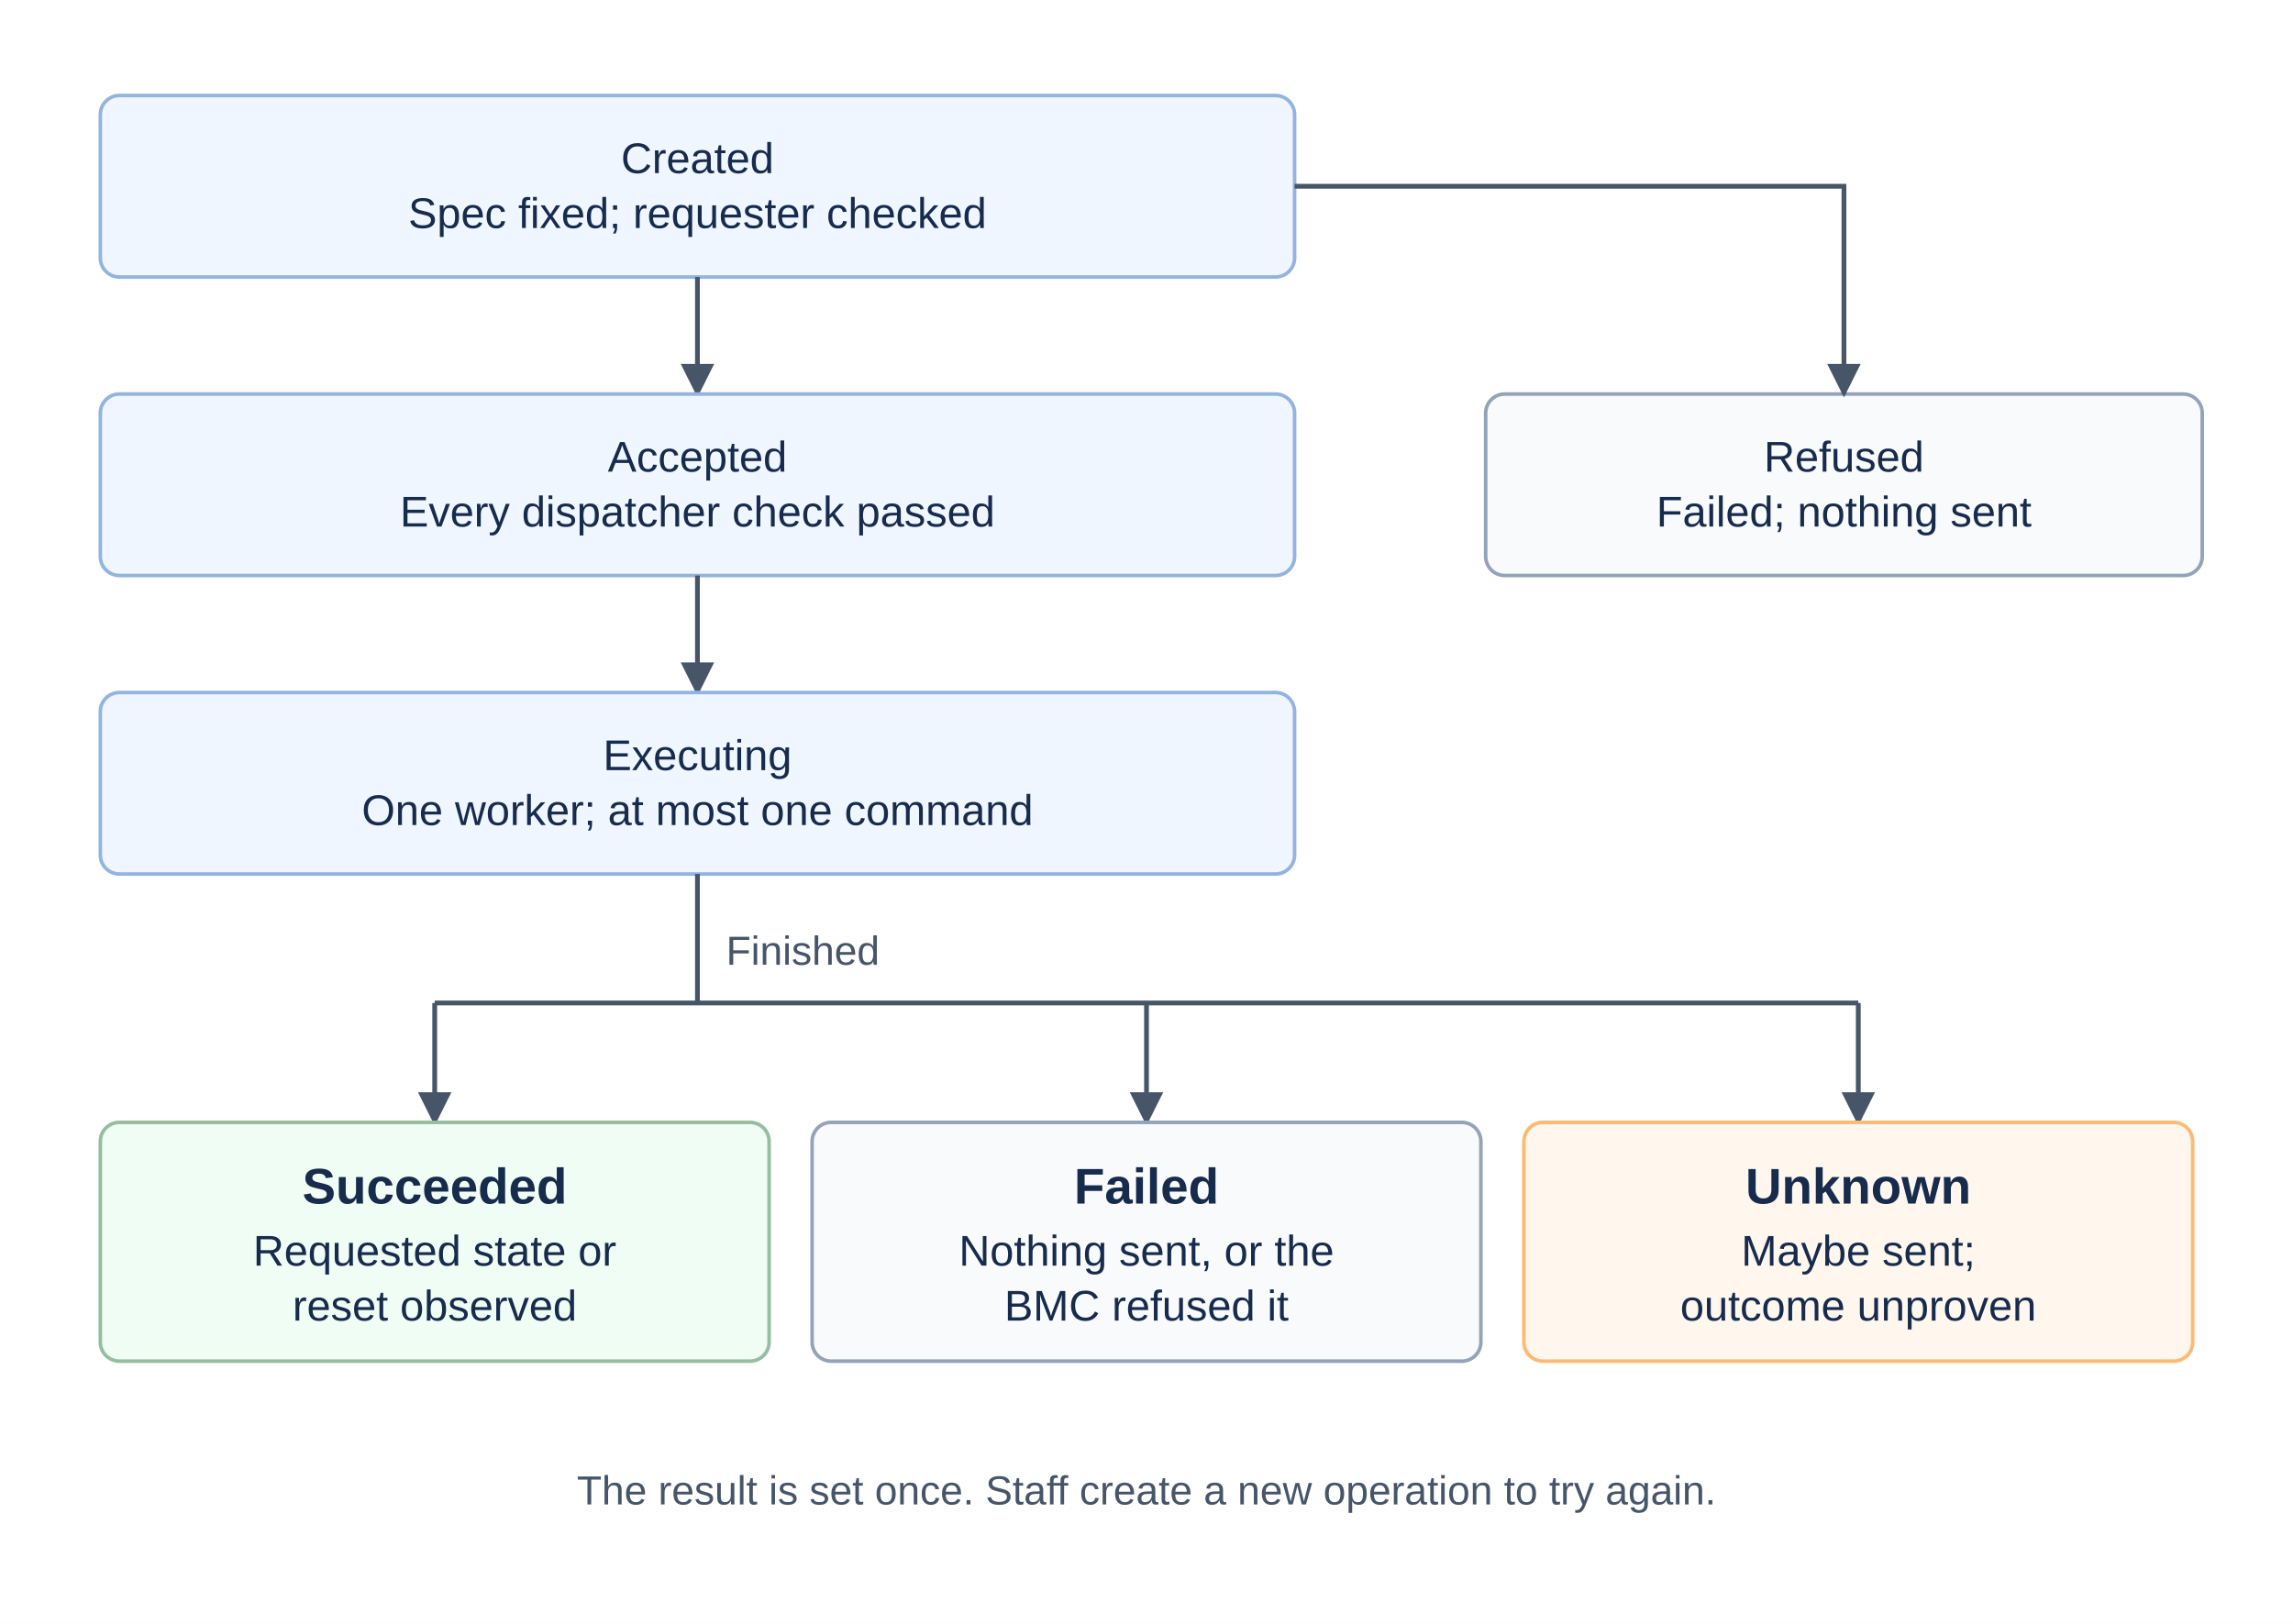
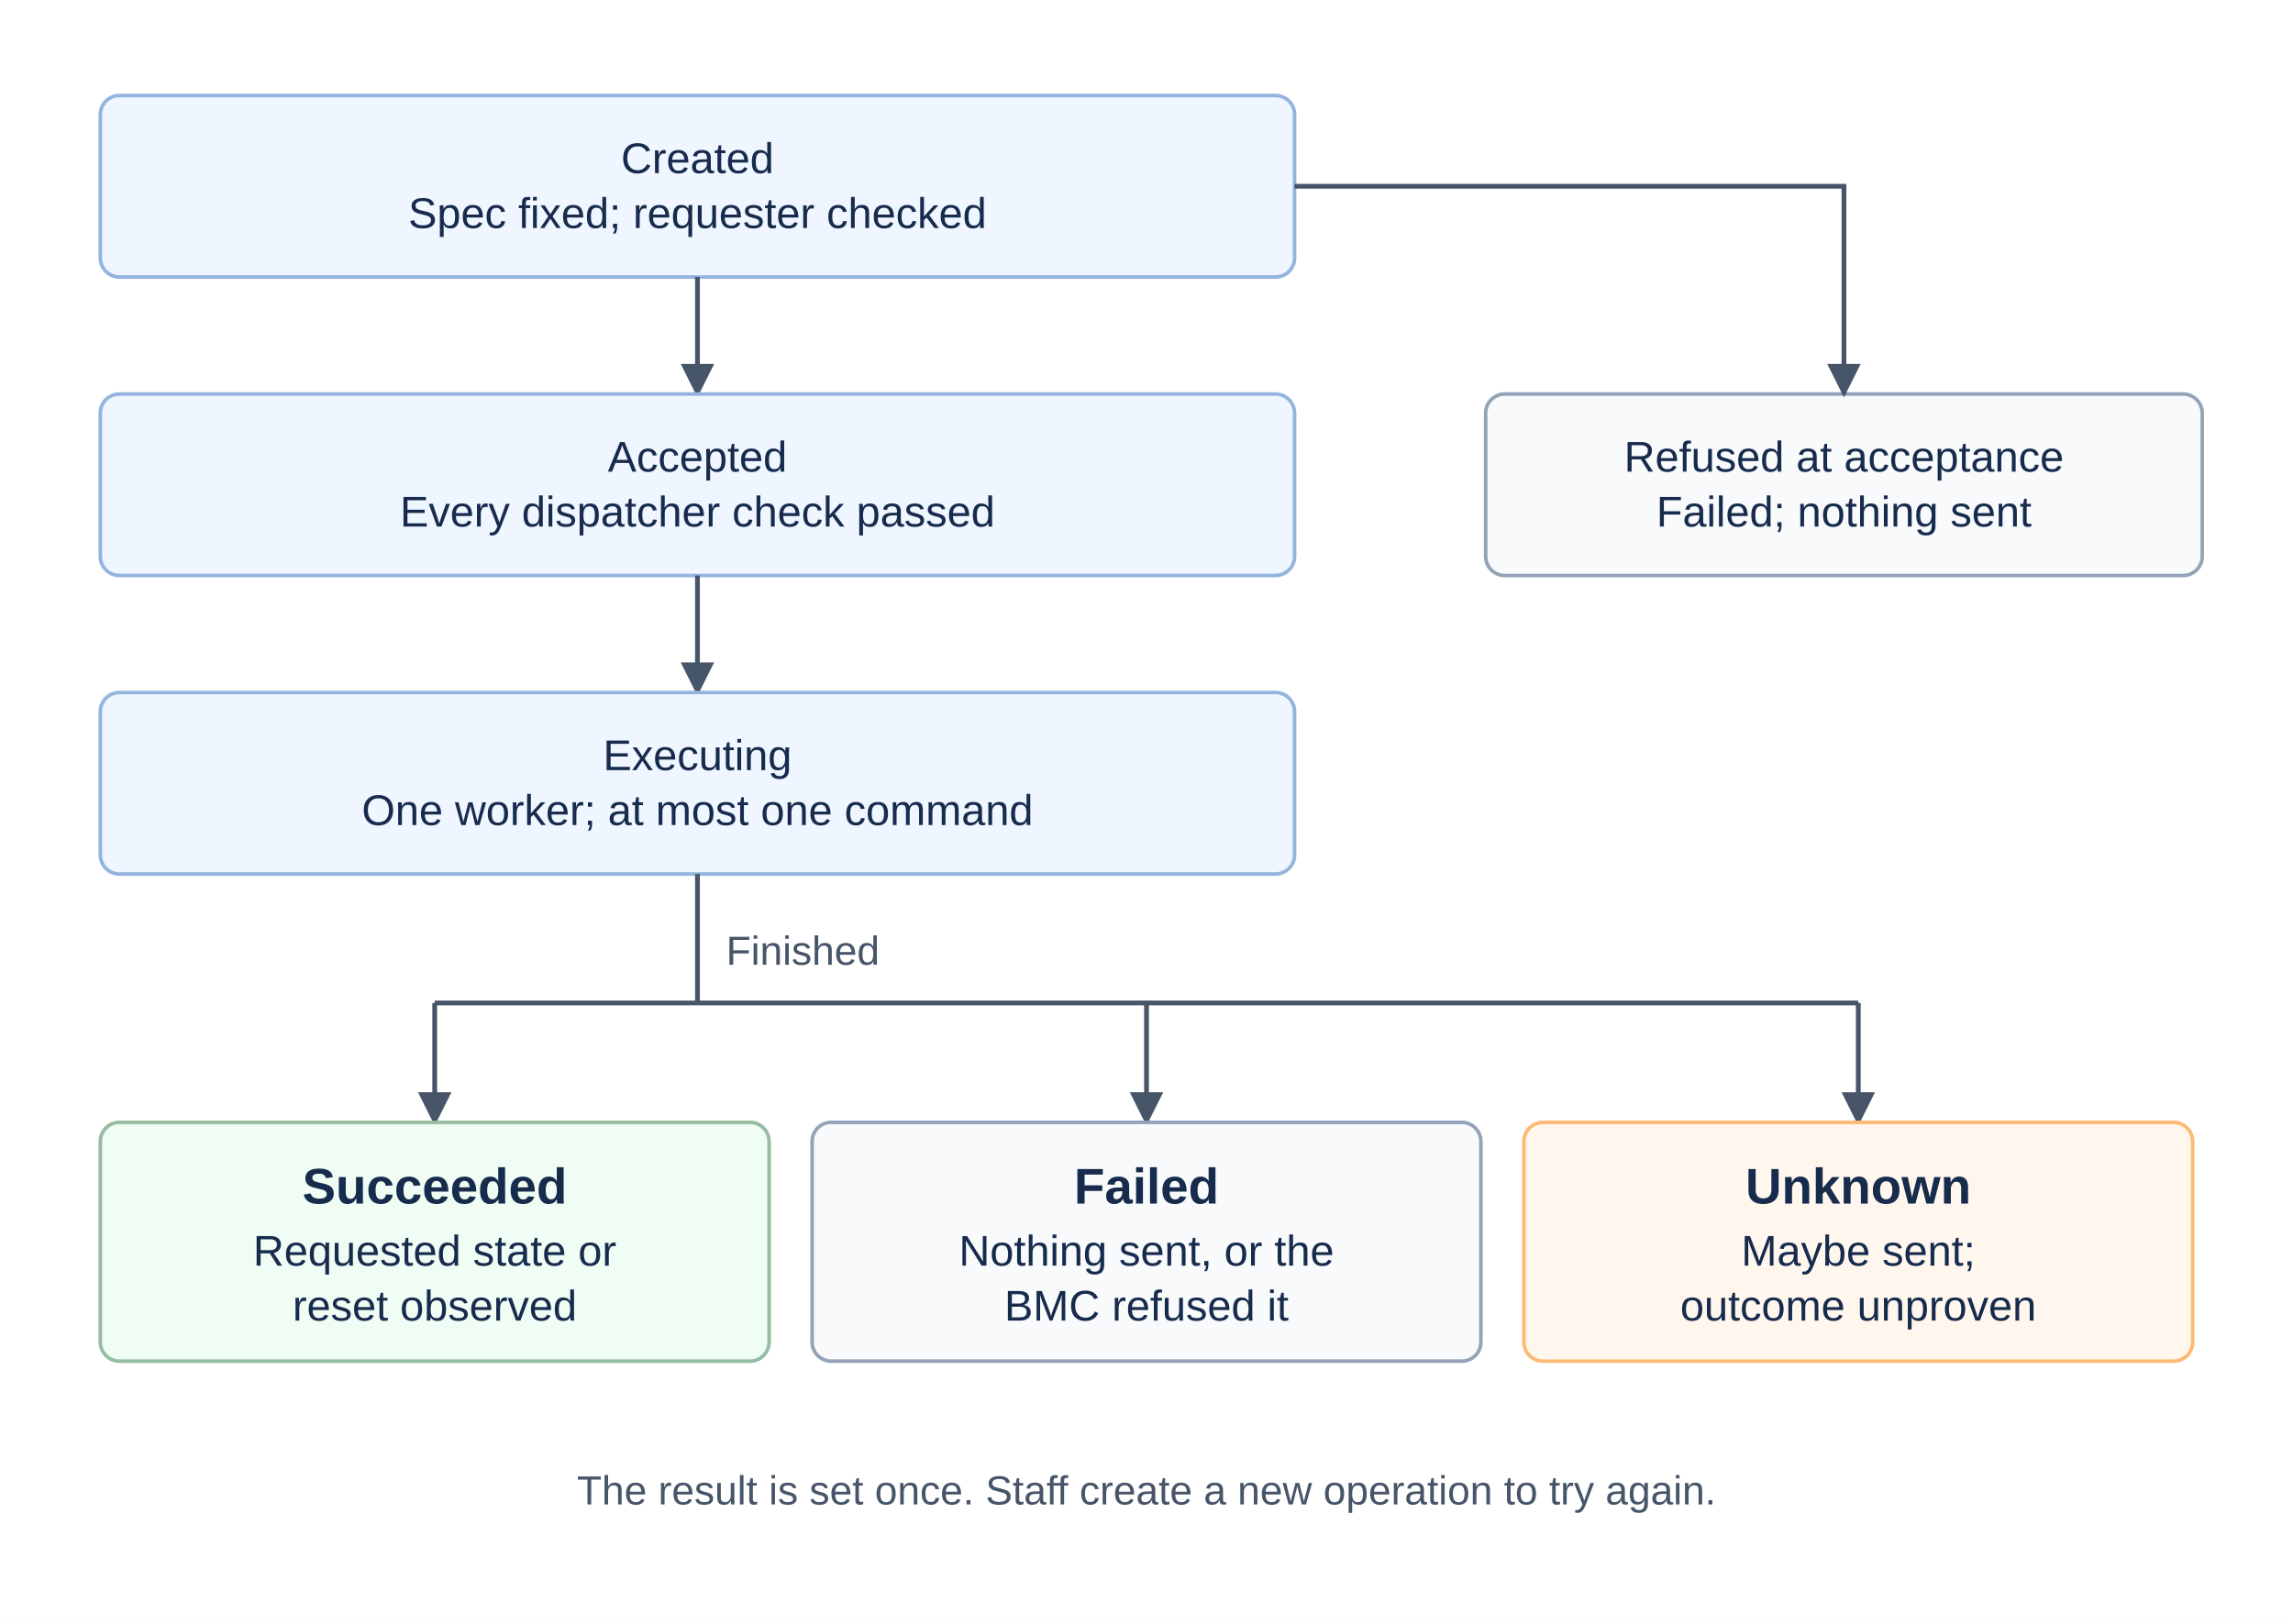
<svg xmlns="http://www.w3.org/2000/svg" width="960" height="680" viewBox="0 0 960 680" role="img" aria-labelledby="title description">
  <defs>
    <marker id="arrow" viewBox="0 0 10 10" refX="9" refY="5" markerWidth="7" markerHeight="7" orient="auto-start-reverse">
      <path d="M 0 0 L 10 5 L 0 10 z" fill="#475569" />
    </marker>
  </defs>
  <style>text { font-family: Arial, Helvetica, sans-serif; fill: #172b4d; } .heading { font-size: 21px; font-weight: 700; } .label { font-size: 18px; } .detail { font-size: 17px; fill: #475569; } .line { fill: none; stroke: #475569; stroke-width: 2; marker-end: url(#arrow); }</style>
  <rect width="960" height="680" fill="white" />
  <rect x="42" y="40" width="500" height="76" rx="8" fill="#eff6ff" stroke="#93b4df" stroke-width="1.5" />
  <text x="292" y="72.5" class="label" text-anchor="middle">Created</text>
  <text x="292" y="95.5" class="label" text-anchor="middle">Spec fixed; requester checked</text>
  <path d="M 292 116 L 292 165" class="line" />
  <rect x="42" y="165" width="500" height="76" rx="8" fill="#eff6ff" stroke="#93b4df" stroke-width="1.5" />
  <text x="292" y="197.5" class="label" text-anchor="middle">Accepted</text>
  <text x="292" y="220.5" class="label" text-anchor="middle">Every dispatcher check passed</text>
  <path d="M 292 241 L 292 290" class="line" />
  <rect x="42" y="290" width="500" height="76" rx="8" fill="#eff6ff" stroke="#93b4df" stroke-width="1.5" />
  <text x="292" y="322.5" class="label" text-anchor="middle">Executing</text>
  <text x="292" y="345.5" class="label" text-anchor="middle">One worker; at most one command</text>
  <rect x="622" y="165" width="300" height="76" rx="8" fill="#f8fafc" stroke="#94a3b8" stroke-width="1.5" />
-   <text x="772" y="197.5" class="label" text-anchor="middle">Refused</text>
+   <text x="772" y="197.5" class="label" text-anchor="middle">Refused at acceptance</text>
  <text x="772" y="220.5" class="label" text-anchor="middle">Failed; nothing sent</text>
  <path d="M 542 78 L 772 78 L 772 165" class="line" />
  <path d="M 292 366 L 292 420" stroke="#475569" stroke-width="2" />
  <path d="M 182 420 L 778 420" stroke="#475569" stroke-width="2" fill="none" />
  <text x="304" y="404" class="detail" text-anchor="start">Finished</text>
  <path d="M 182 420 L 182 470" class="line" />
  <path d="M 480 420 L 480 470" class="line" />
  <path d="M 778 420 L 778 470" class="line" />
  <rect x="42" y="470" width="280" height="100" rx="8" fill="#f0fdf4" stroke="#96bda1" stroke-width="1.5" />
  <text x="182" y="504" class="heading" text-anchor="middle">Succeeded</text>
  <text x="182" y="530" class="label" text-anchor="middle">Requested state or</text>
  <text x="182" y="553" class="label" text-anchor="middle">reset observed</text>
  <rect x="340" y="470" width="280" height="100" rx="8" fill="#f8fafc" stroke="#94a3b8" stroke-width="1.5" />
  <text x="480" y="504" class="heading" text-anchor="middle">Failed</text>
  <text x="480" y="530" class="label" text-anchor="middle">Nothing sent, or the</text>
  <text x="480" y="553" class="label" text-anchor="middle">BMC refused it</text>
  <rect x="638" y="470" width="280" height="100" rx="8" fill="#fff7ed" stroke="#fdba74" stroke-width="1.5" />
  <text x="778" y="504" class="heading" text-anchor="middle">Unknown</text>
  <text x="778" y="530" class="label" text-anchor="middle">Maybe sent;</text>
  <text x="778" y="553" class="label" text-anchor="middle">outcome unproven</text>
  <text x="480" y="630" class="detail" text-anchor="middle">The result is set once. Staff create a new operation to try again.</text>
</svg>
